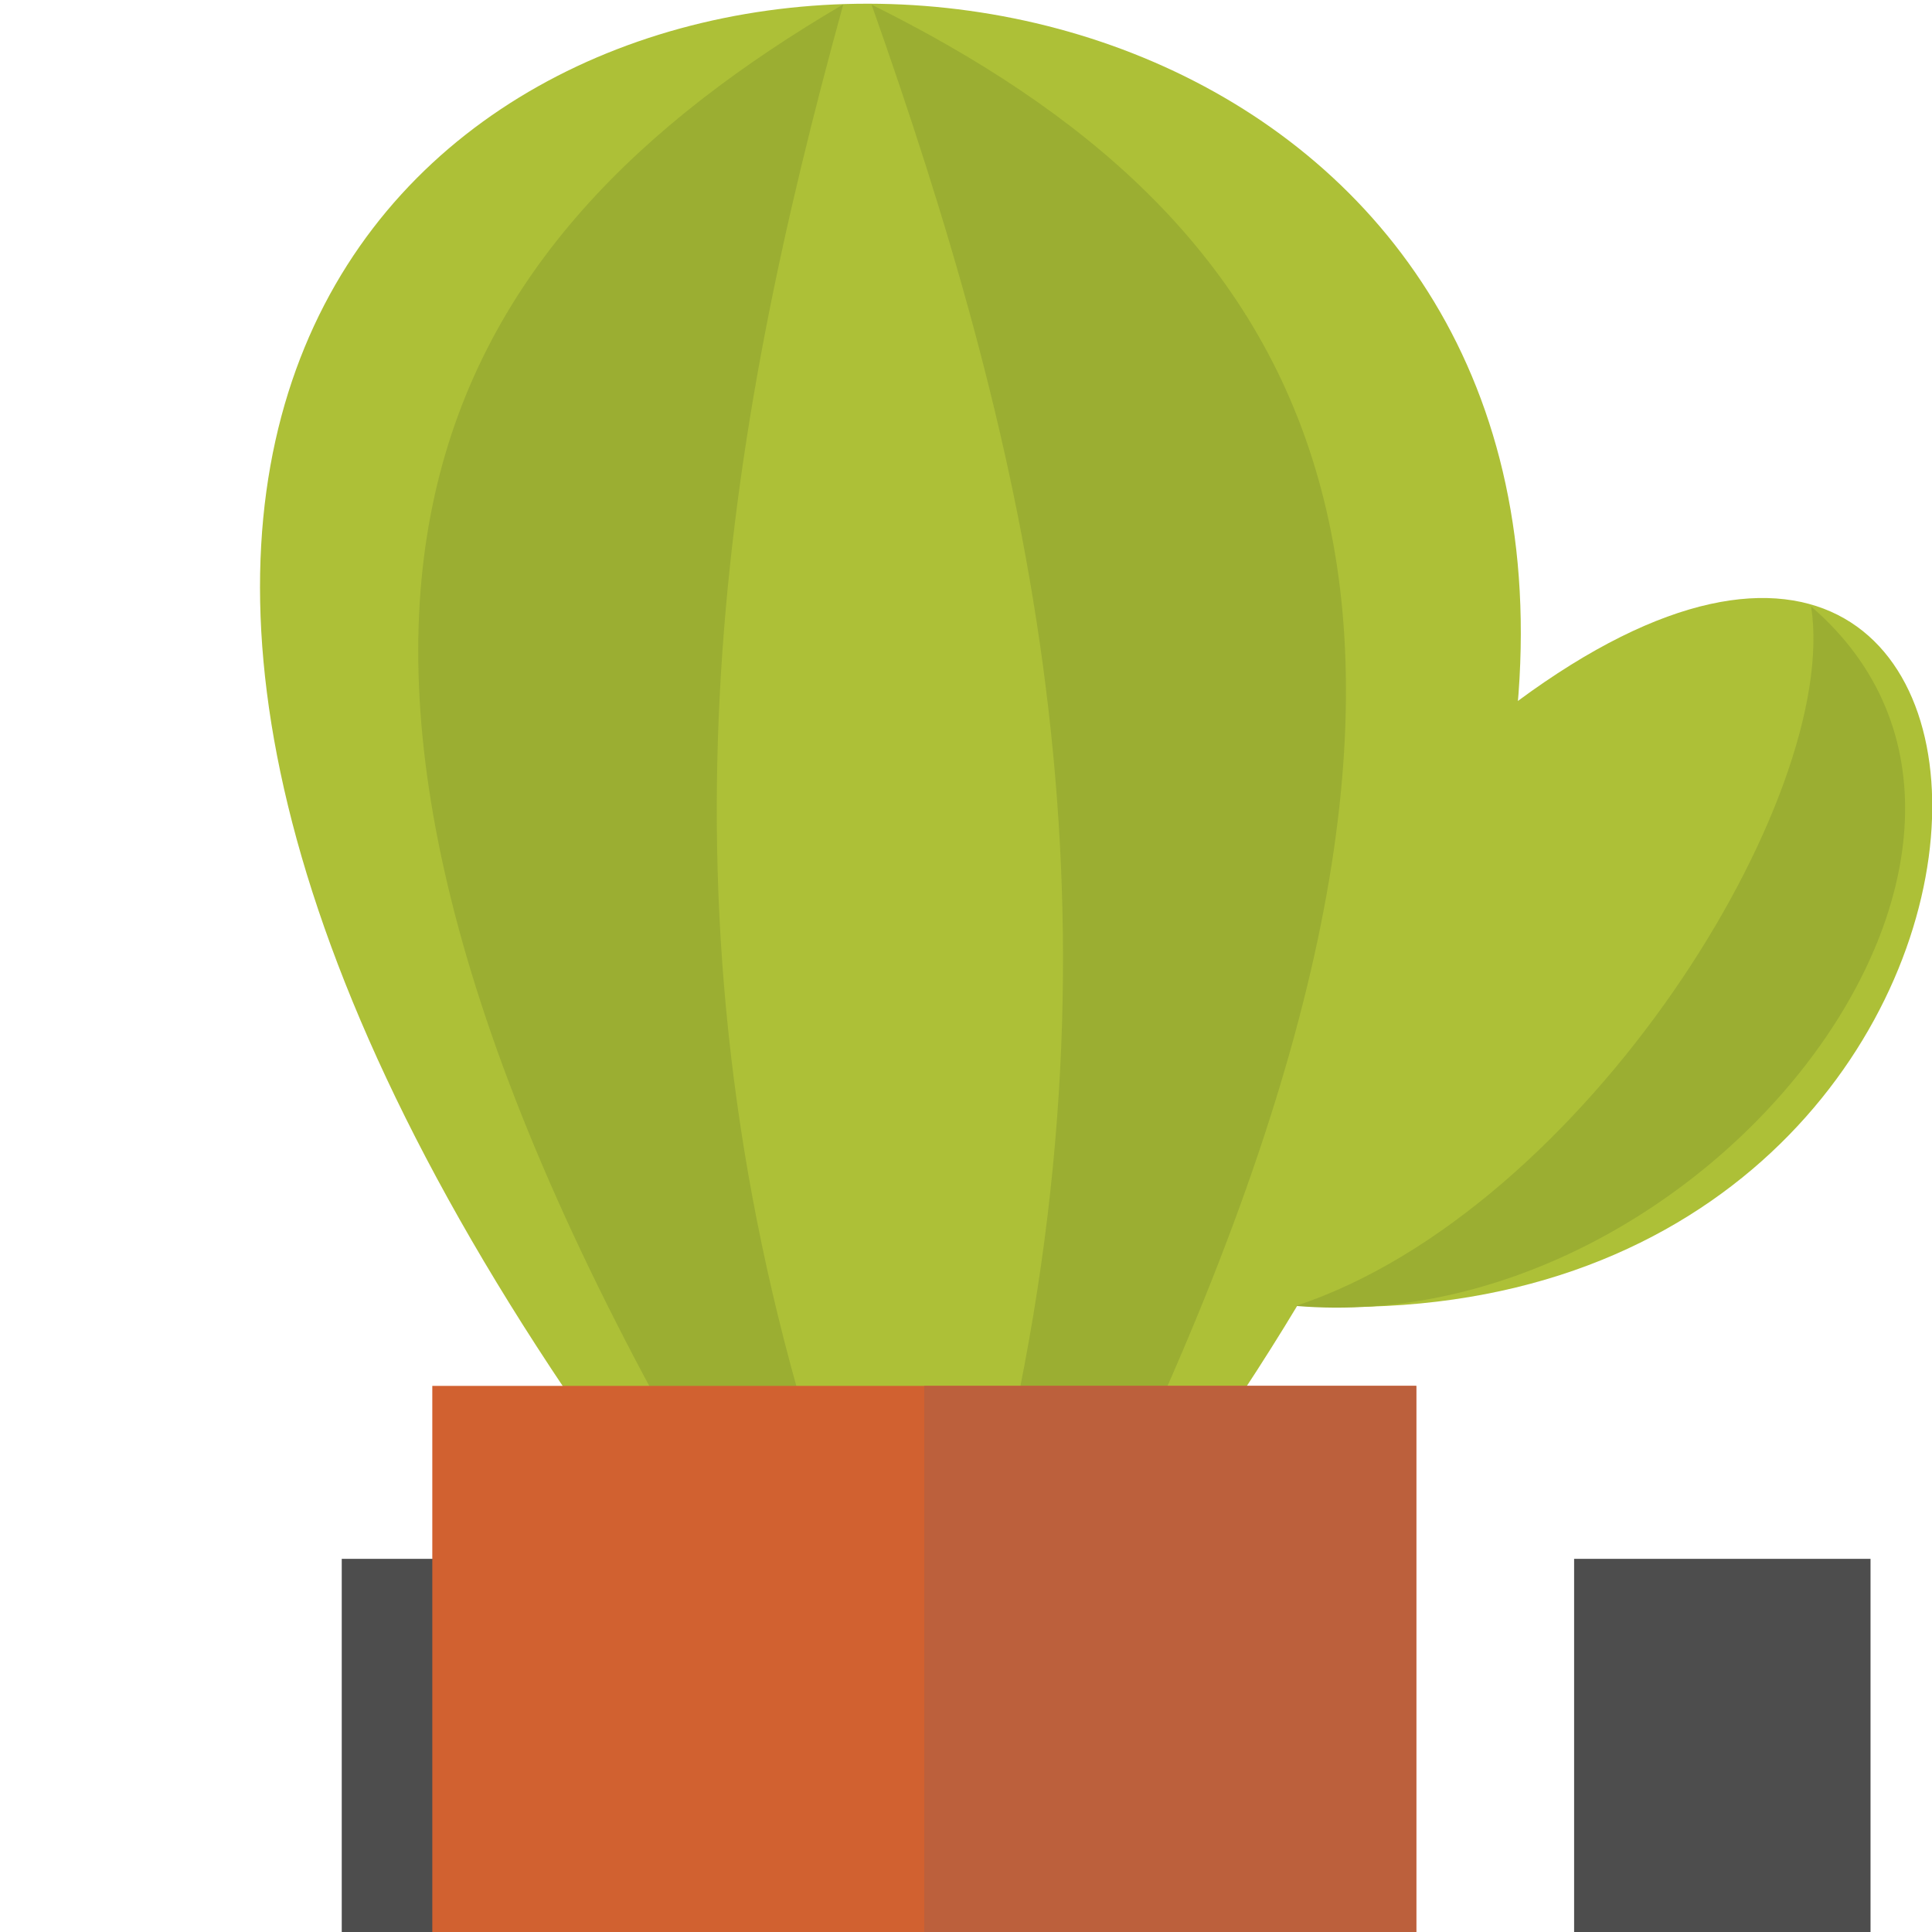
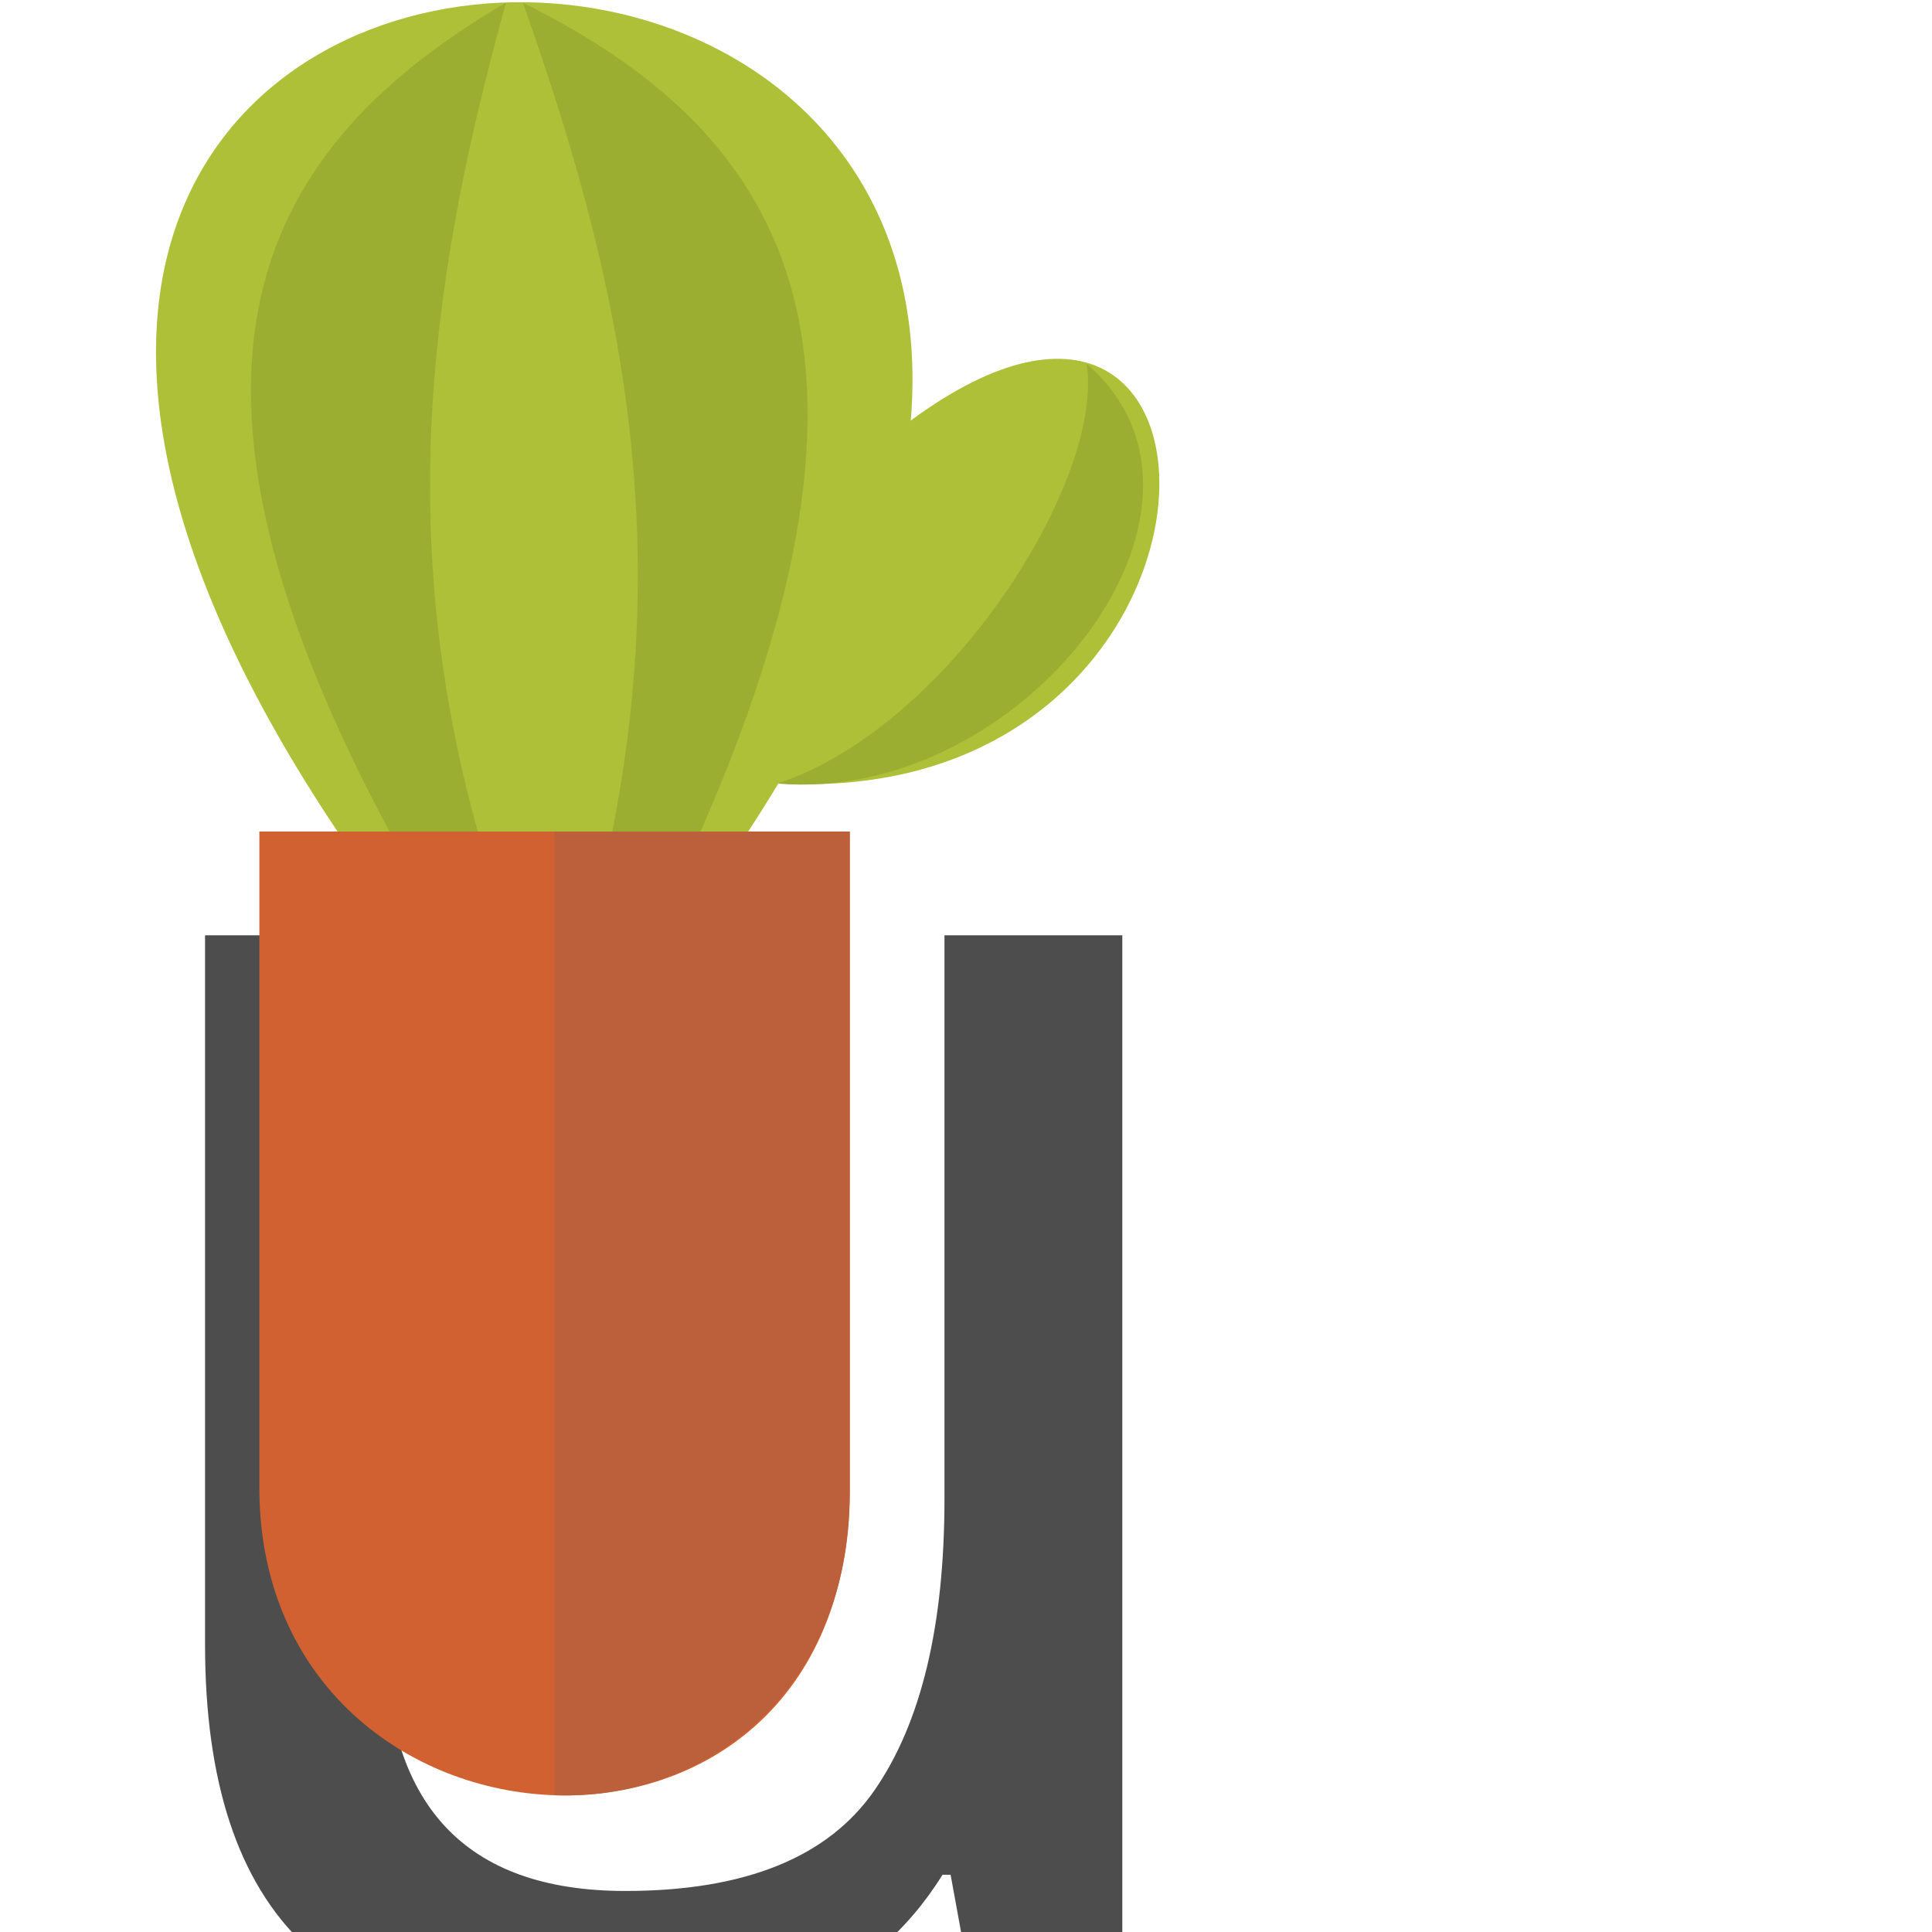
- <svg xmlns="http://www.w3.org/2000/svg" width="255" height="255" viewBox="0 0 255 255" id="svg2" version="1.1">
+ <svg xmlns="http://www.w3.org/2000/svg" width="425" height="425" viewBox="0 0 425 425" id="svg2" version="1.1">
  <defs id="defs4" />
  <g id="layer1" transform="translate(0,-797.3622)">
    <g id="g3320" transform="matrix(1.10792,0,0,1.10792,1019.232,162.131)">
      <text id="text3336" y="974.076" x="-910.925" style="font-size:401.135px;font-style:normal;font-weight:normal;line-height:125%;letter-spacing:0px;word-spacing:0px;fill:#4d4d4d;fill-opacity:1;stroke:none;font-family:sans-serif" xml:space="preserve">
        <tspan style="font-style:normal;font-variant:normal;font-weight:normal;font-stretch:normal;fill:#4d4d4d;fill-opacity:1;stroke:none;font-family:abeatbyKai;-inkscape-font-specification:abeatbyKai" y="974.076" x="-910.925" id="tspan3338">u</tspan>
      </text>
      <g transform="matrix(10.02837,0,0,10.02837,-3473.937,-3083.581)" id="g4550">
        <path style="fill:#adc037;fill-opacity:1;fill-rule:evenodd;stroke:none" d="m 260.377,381.492 1.203,-0.044 c -15.551,-22.698 22.436,-21.952 7.693,0 l 0.979,0.033" id="path3395-7" />
        <path style="fill:#9bae32;fill-opacity:1;fill-rule:evenodd;stroke:none" d="m 264.695,364.71 c -4.809,2.821 -7.423,7.102 -2.116,16.763 l 1.657,0 c -1.848,-6.302 -0.958,-11.626 0.458,-16.763 z" id="path4533" />
        <path style="fill:#9bae32;fill-opacity:1;fill-rule:evenodd;stroke:none" d="m 265.03,364.714 c 5.006,2.487 7.93,6.613 3.356,16.768 l -1.661,-2.3e-4 c 1.374,-6.504 0.099,-11.688 -1.695,-16.768 z" id="path4533-3" />
      </g>
      <g transform="matrix(10.02837,0,0,10.02837,-3491.443,-3118.112)" id="g4620">
        <path style="fill:#adc037;fill-opacity:1;fill-rule:evenodd;stroke:none" d="m 274.447,376.434 c 7.003,-5.178 6.904,7.733 -2.632,7.177 1.103,-1.925 2.269,-4.06 2.632,-7.177 z" id="path3397-2" />
        <path style="fill:#9bae32;fill-opacity:1;fill-rule:evenodd;stroke:none" d="m 277.937,375.307 c 0.35,2.279 -2.691,7.17 -6.121,8.309 4.852,0.411 9.409,-5.473 6.121,-8.309 z" id="path4618" />
      </g>
      <path id="path4419" d="m -868.451,738.457 117.223,0 0,131.268 c -0.829,83.765 -116.181,76.439 -117.223,0 z" style="fill:#d16130;fill-opacity:1;fill-rule:evenodd;stroke:none" />
      <path id="path4419-6" d="m -751.228,738.457 0,131.281 c 0.022,39.692 -28.839,61.139 -58.615,60.068 l 0,-191.348 z" style="fill:#bc603c;fill-opacity:1;fill-rule:evenodd;stroke:none" />
    </g>
  </g>
</svg>
